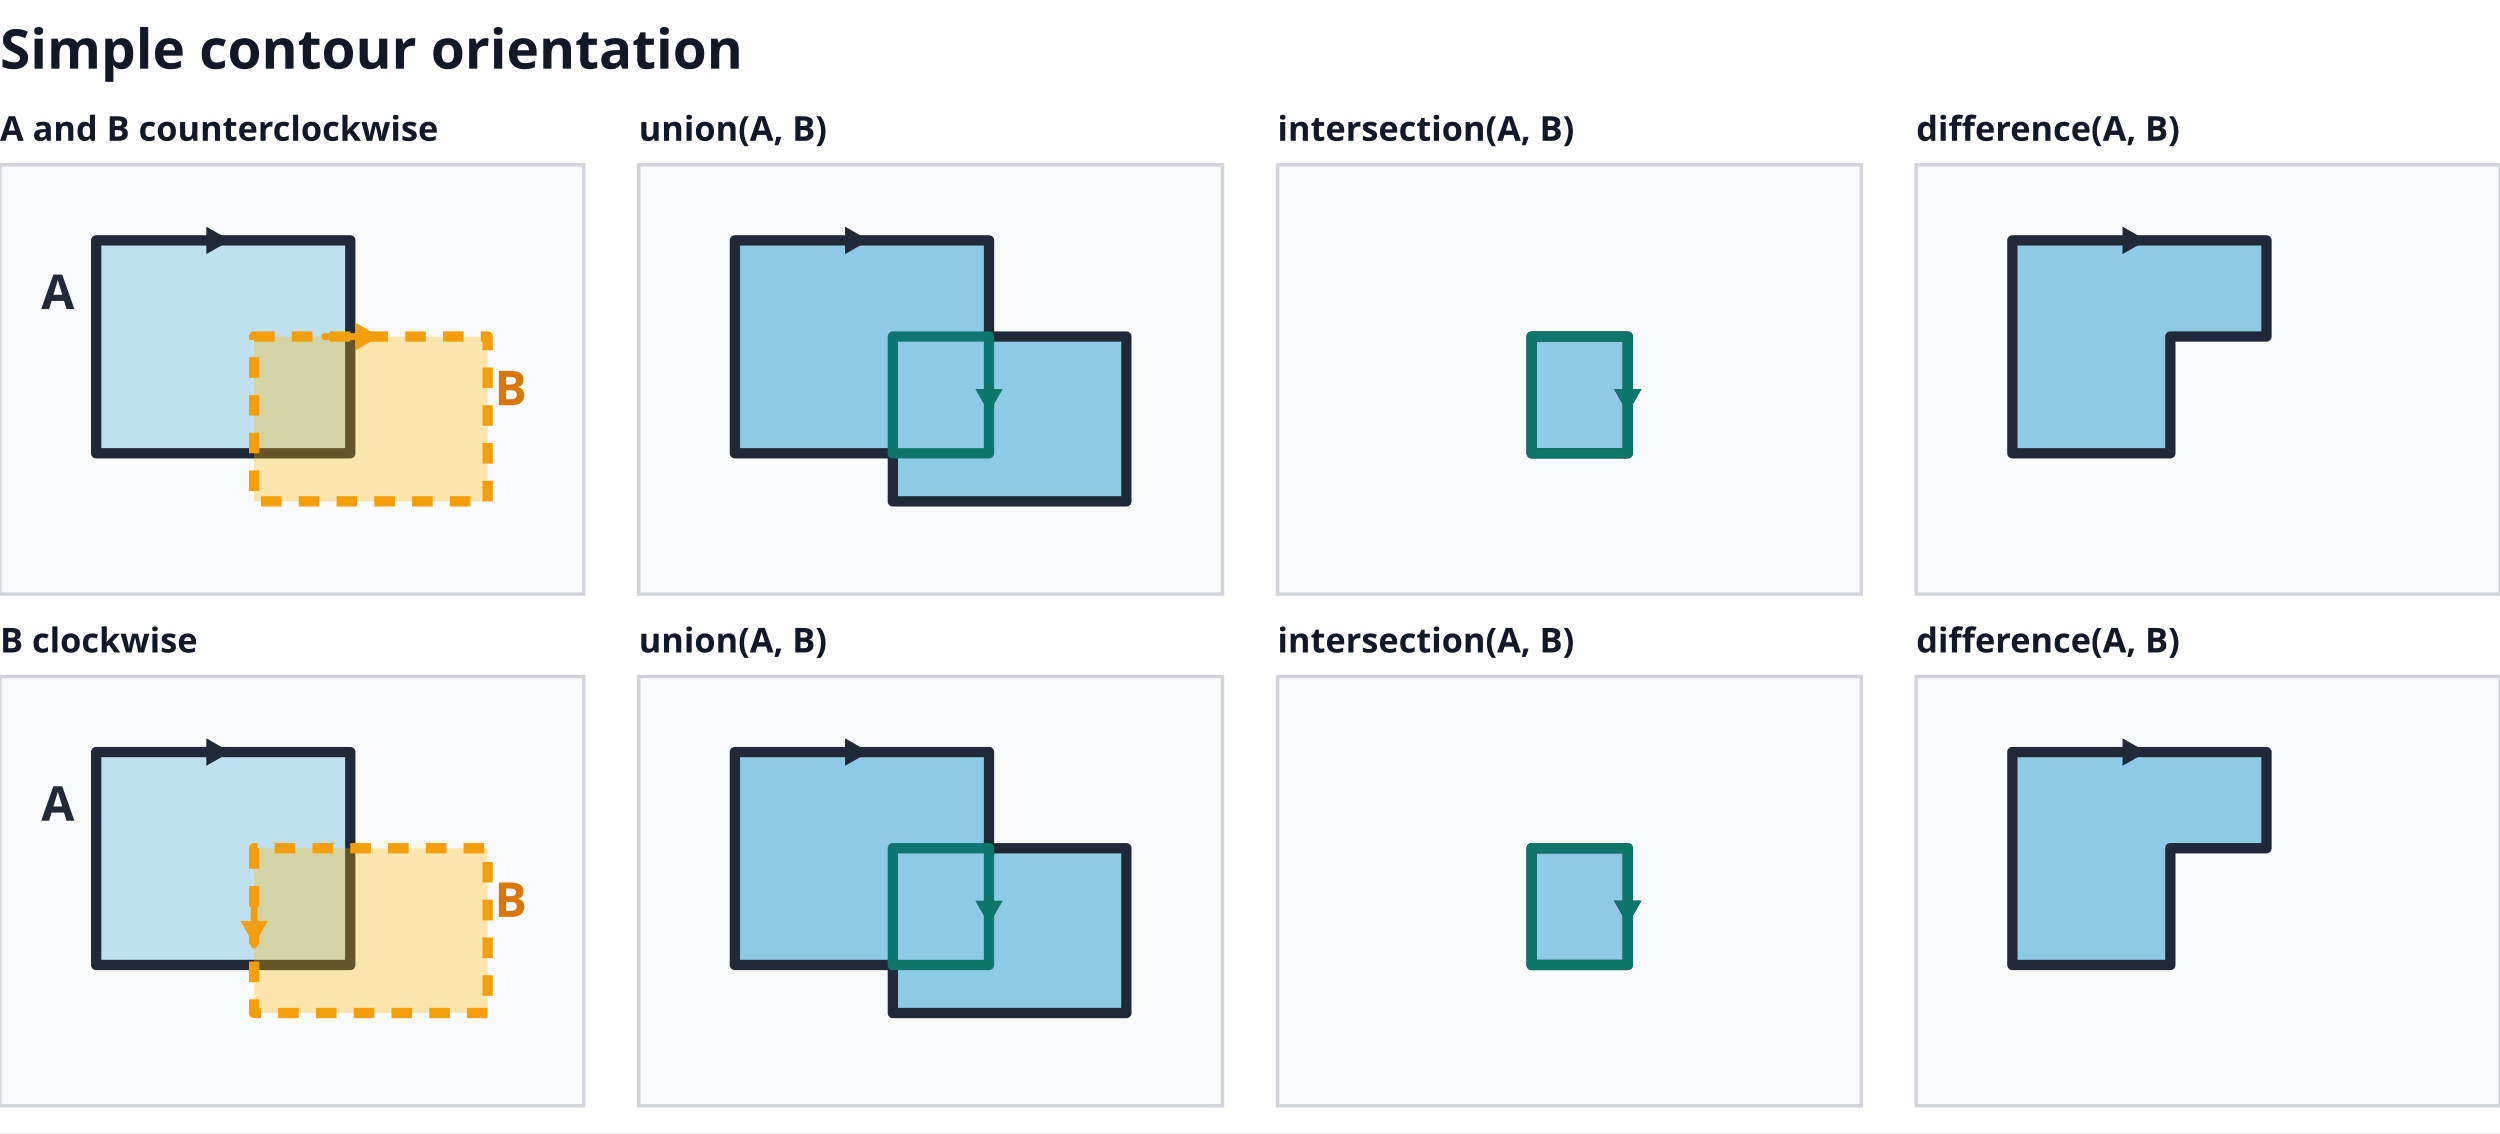
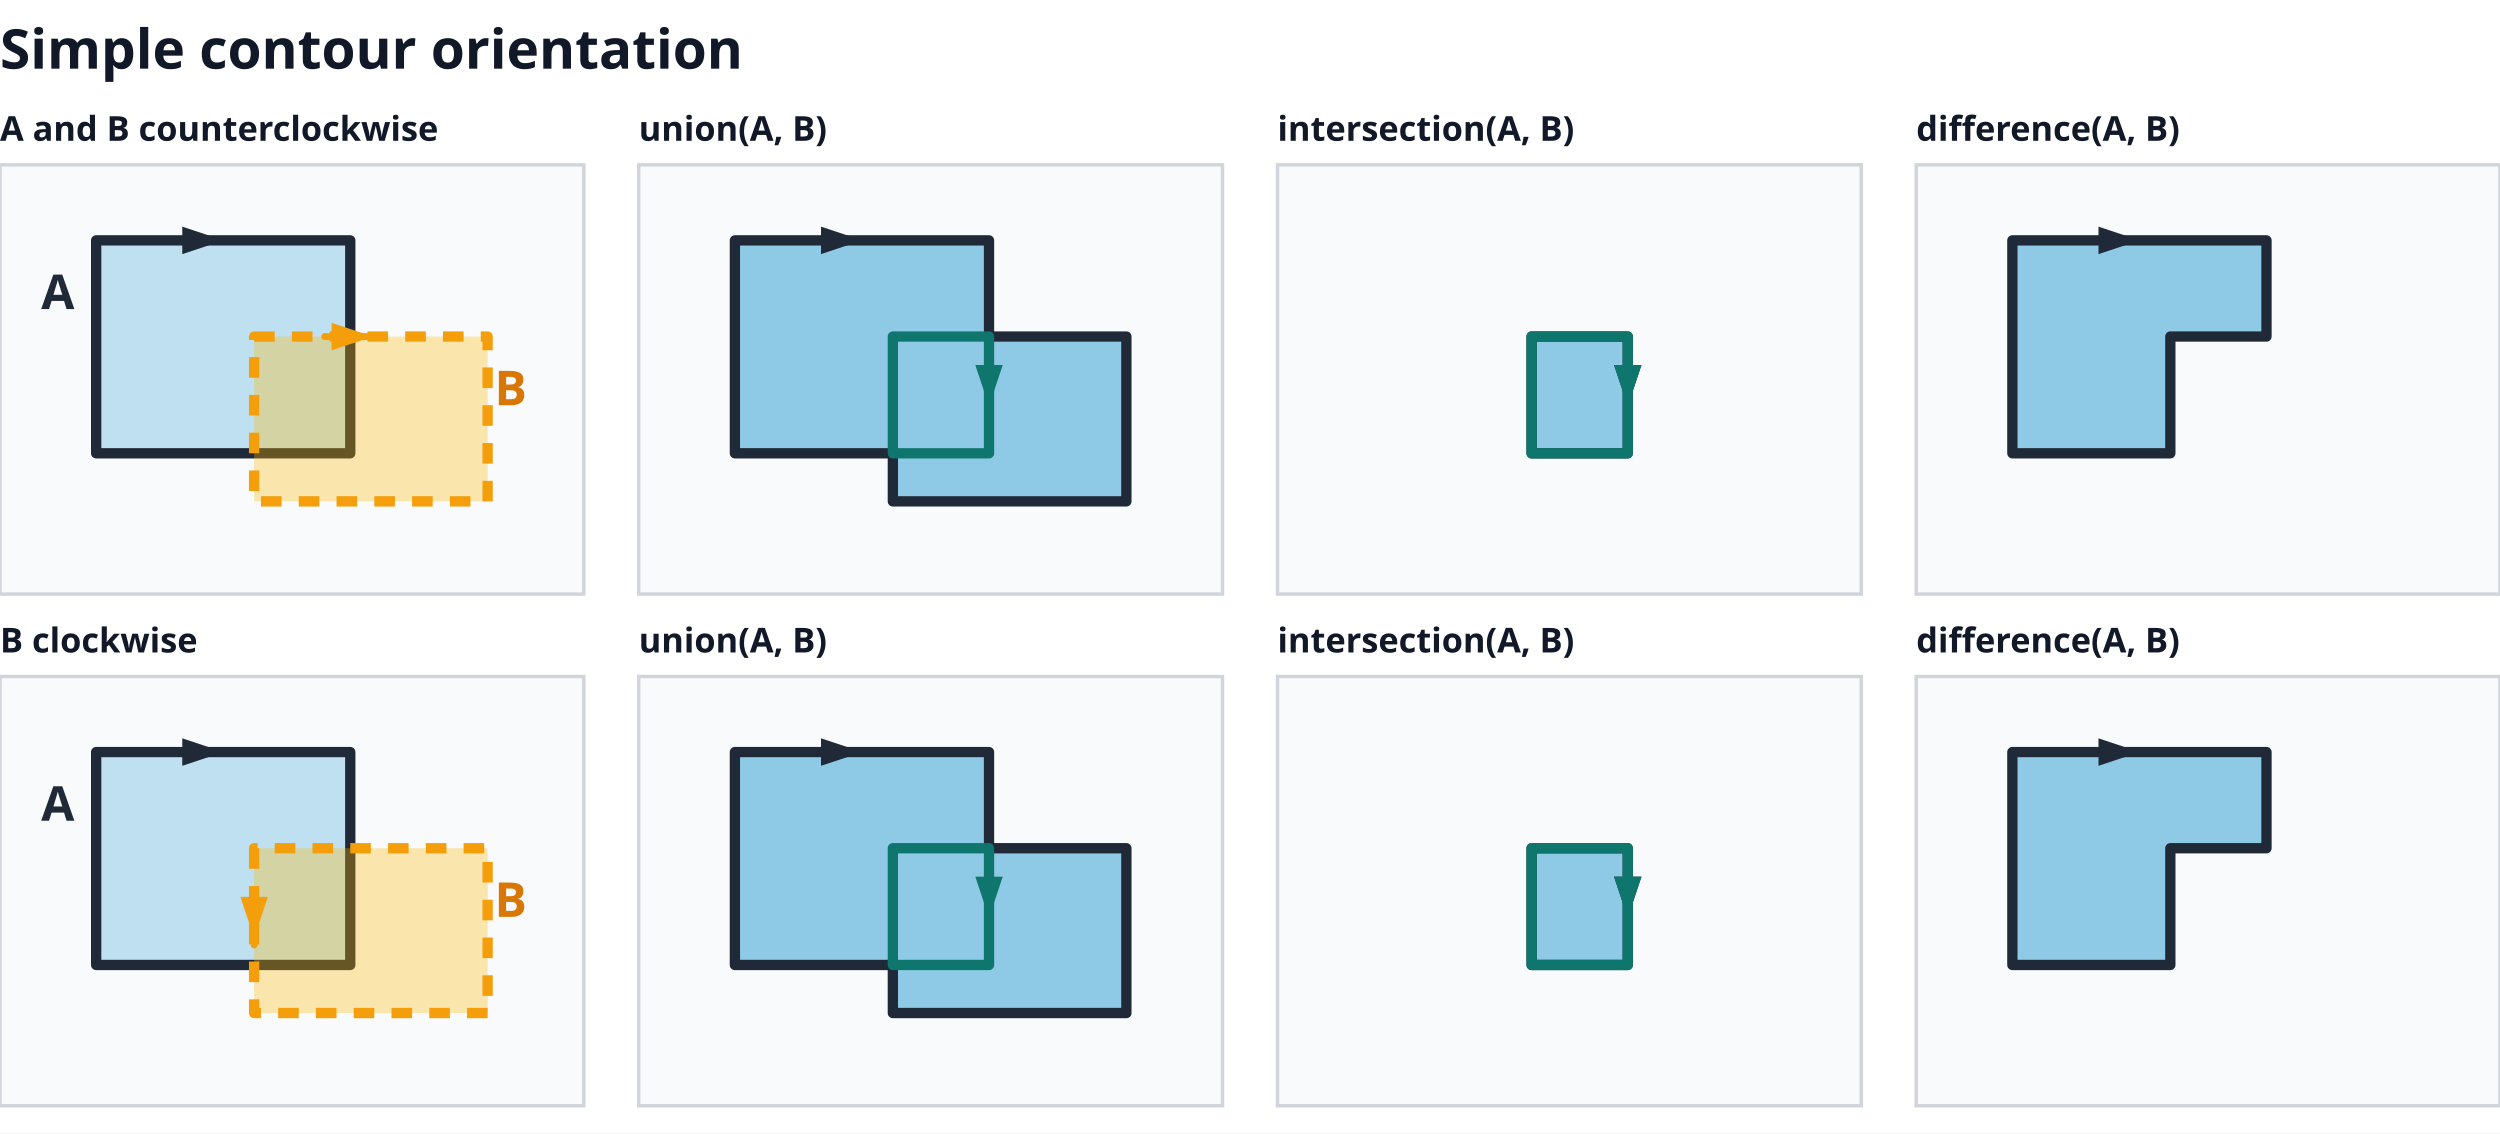
<svg xmlns="http://www.w3.org/2000/svg" viewBox="0 0 728 330">
  <rect x="0" y="0" width="728" height="330" style="fill: #ffffff; stroke: none" />
  <text x="0" y="20" font-size="16" style="fill: #111827; font-family: system-ui, sans-serif; font-weight: 700">Simple contour orientation</text>
  <rect x="0" y="48" width="170" height="125" style="fill: #f8fafc; stroke: #d1d5db; stroke-width: 1" />
  <text x="0" y="41" font-size="10" style="fill: #111827; font-family: system-ui, sans-serif; font-weight: 700">A and B counterclockwise</text>
  <path d="M 28 70 H 102 V 132 H 28 Z" style="fill: rgba(142, 202, 230, 0.55); stroke: #1f2937; stroke-width: 3; stroke-linejoin: round" />
  <path d="M 74 98 H 142 V 146 H 74 Z" style="fill: rgba(255, 183, 3, 0.32); stroke: #f59e0b; stroke-width: 3; stroke-dasharray: 6 5; stroke-linejoin: round" />
  <text x="12" y="90" font-size="14" style="fill: #1f2937; font-family: system-ui, sans-serif; font-weight: 700">A</text>
  <text x="144" y="118" font-size="14" style="fill: #d97706; font-family: system-ui, sans-serif; font-weight: 700">B</text>
  <path d="M 51.08 70 H 67.08" style="fill: none; stroke: #1f2937; stroke-width: 2; stroke-linecap: round" />
-   <path d="M 67.08 70 L 60.08 74 V 66 Z" style="fill: #1f2937; stroke: none" />
+   <path d="M 65.08 70 L 53.08 74 V 66 Z" style="fill: #1f2937; stroke: none" />
  <path d="M 94.56 98 H 110.56" style="fill: none; stroke: #f59e0b; stroke-width: 2; stroke-linecap: round" />
-   <path d="M 110.56 98 L 103.56 102 V 94 Z" style="fill: #f59e0b; stroke: none" />
+   <path d="M 108.56 98 L 96.56 102 V 94 Z" style="fill: #f59e0b; stroke: none" />
  <rect x="186" y="48" width="170" height="125" style="fill: #f8fafc; stroke: #d1d5db; stroke-width: 1" />
  <text x="186" y="41" font-size="10" style="fill: #111827; font-family: system-ui, sans-serif; font-weight: 700">union(A, B)</text>
  <path d="M 214 70 H 288 V 98 H 328 V 146 H 260 V 132 H 214 Z M 288 98 V 132 H 260 V 98 Z" style="fill: #8ecae6; fill-rule: nonzero; stroke: none" />
  <path d="M 214 70 H 288 V 98 H 328 V 146 H 260 V 132 H 214 Z" style="fill: none; stroke: #1f2937; stroke-width: 3.0; stroke-linejoin: round" />
  <path d="M 237.08 70 H 253.08" style="fill: none; stroke: #1f2937; stroke-width: 2; stroke-linecap: round" />
-   <path d="M 253.08 70 L 246.08 74 V 66 Z" style="fill: #1f2937; stroke: none" />
+   <path d="M 251.08 70 L 239.08 74 V 66 Z" style="fill: #1f2937; stroke: none" />
  <path d="M 288 98 V 132 H 260 V 98 Z" style="fill: none; stroke: #0f766e; stroke-width: 3.0; stroke-linejoin: round" />
  <path d="M 288 104.28 V 120.28" style="fill: none; stroke: #0f766e; stroke-width: 2; stroke-linecap: round" />
-   <path d="M 288 120.28 L 284 113.28 H 292 Z" style="fill: #0f766e; stroke: none" />
+   <path d="M 288 118.28 L 284 106.28 H 292 Z" style="fill: #0f766e; stroke: none" />
  <rect x="372" y="48" width="170" height="125" style="fill: #f8fafc; stroke: #d1d5db; stroke-width: 1" />
  <text x="372" y="41" font-size="10" style="fill: #111827; font-family: system-ui, sans-serif; font-weight: 700">intersection(A, B)</text>
  <path d="M 474 98 V 132 H 446 V 98 Z M 474 98 V 132 H 446 V 98 Z" style="fill: #8ecae6; fill-rule: nonzero; stroke: none" />
  <path d="M 474 98 V 132 H 446 V 98 Z" style="fill: none; stroke: #1f2937; stroke-width: 3.0; stroke-linejoin: round" />
  <path d="M 474 104.28 V 120.28" style="fill: none; stroke: #1f2937; stroke-width: 2; stroke-linecap: round" />
-   <path d="M 474 120.28 L 470 113.28 H 478 Z" style="fill: #1f2937; stroke: none" />
+   <path d="M 474 118.28 L 470 106.28 H 478 Z" style="fill: #1f2937; stroke: none" />
  <path d="M 474 98 V 132 H 446 V 98 Z" style="fill: none; stroke: #0f766e; stroke-width: 3.0; stroke-linejoin: round" />
  <path d="M 474 104.28 V 120.28" style="fill: none; stroke: #0f766e; stroke-width: 2; stroke-linecap: round" />
-   <path d="M 474 120.28 L 470 113.28 H 478 Z" style="fill: #0f766e; stroke: none" />
+   <path d="M 474 118.28 L 470 106.28 H 478 Z" style="fill: #0f766e; stroke: none" />
  <rect x="558" y="48" width="170" height="125" style="fill: #f8fafc; stroke: #d1d5db; stroke-width: 1" />
  <text x="558" y="41" font-size="10" style="fill: #111827; font-family: system-ui, sans-serif; font-weight: 700">difference(A, B)</text>
  <path d="M 586 70 H 660 V 98 H 632 V 132 H 586 Z" style="fill: #8ecae6; fill-rule: nonzero; stroke: none" />
  <path d="M 586 70 H 660 V 98 H 632 V 132 H 586 Z" style="fill: none; stroke: #1f2937; stroke-width: 3.0; stroke-linejoin: round" />
  <path d="M 609.08 70 H 625.08" style="fill: none; stroke: #1f2937; stroke-width: 2; stroke-linecap: round" />
-   <path d="M 625.08 70 L 618.08 74 V 66 Z" style="fill: #1f2937; stroke: none" />
+   <path d="M 623.08 70 L 611.08 74 V 66 Z" style="fill: #1f2937; stroke: none" />
  <rect x="0" y="197" width="170" height="125" style="fill: #f8fafc; stroke: #d1d5db; stroke-width: 1" />
  <text x="0" y="190" font-size="10" style="fill: #111827; font-family: system-ui, sans-serif; font-weight: 700">B clockwise</text>
  <path d="M 28 219 H 102 V 281 H 28 Z" style="fill: rgba(142, 202, 230, 0.55); stroke: #1f2937; stroke-width: 3; stroke-linejoin: round" />
  <path d="M 74 247 V 295 H 142 V 247 Z" style="fill: rgba(255, 183, 3, 0.32); stroke: #f59e0b; stroke-width: 3; stroke-dasharray: 6 5; stroke-linejoin: round" />
  <text x="12" y="239" font-size="14" style="fill: #1f2937; font-family: system-ui, sans-serif; font-weight: 700">A</text>
  <text x="144" y="267" font-size="14" style="fill: #d97706; font-family: system-ui, sans-serif; font-weight: 700">B</text>
  <path d="M 51.08 219 H 67.08" style="fill: none; stroke: #1f2937; stroke-width: 2; stroke-linecap: round" />
-   <path d="M 67.08 219 L 60.08 223 V 215 Z" style="fill: #1f2937; stroke: none" />
+   <path d="M 65.08 219 L 53.08 223 V 215 Z" style="fill: #1f2937; stroke: none" />
  <path d="M 74 259.16 V 275.16" style="fill: none; stroke: #f59e0b; stroke-width: 2; stroke-linecap: round" />
-   <path d="M 74 275.16 L 70 268.16 H 78 Z" style="fill: #f59e0b; stroke: none" />
+   <path d="M 74 273.16 L 70 261.16 H 78 Z" style="fill: #f59e0b; stroke: none" />
  <rect x="186" y="197" width="170" height="125" style="fill: #f8fafc; stroke: #d1d5db; stroke-width: 1" />
  <text x="186" y="190" font-size="10" style="fill: #111827; font-family: system-ui, sans-serif; font-weight: 700">union(A, B)</text>
  <path d="M 214 219 H 288 V 247 H 328 V 295 H 260 V 281 H 214 Z M 288 247 V 281 H 260 V 247 Z" style="fill: #8ecae6; fill-rule: nonzero; stroke: none" />
  <path d="M 214 219 H 288 V 247 H 328 V 295 H 260 V 281 H 214 Z" style="fill: none; stroke: #1f2937; stroke-width: 3.0; stroke-linejoin: round" />
  <path d="M 237.08 219 H 253.08" style="fill: none; stroke: #1f2937; stroke-width: 2; stroke-linecap: round" />
-   <path d="M 253.08 219 L 246.08 223 V 215 Z" style="fill: #1f2937; stroke: none" />
+   <path d="M 251.08 219 L 239.08 223 V 215 Z" style="fill: #1f2937; stroke: none" />
  <path d="M 288 247 V 281 H 260 V 247 Z" style="fill: none; stroke: #0f766e; stroke-width: 3.0; stroke-linejoin: round" />
  <path d="M 288 253.28 V 269.28" style="fill: none; stroke: #0f766e; stroke-width: 2; stroke-linecap: round" />
-   <path d="M 288 269.28 L 284 262.28 H 292 Z" style="fill: #0f766e; stroke: none" />
+   <path d="M 288 267.28 L 284 255.28 H 292 Z" style="fill: #0f766e; stroke: none" />
  <rect x="372" y="197" width="170" height="125" style="fill: #f8fafc; stroke: #d1d5db; stroke-width: 1" />
  <text x="372" y="190" font-size="10" style="fill: #111827; font-family: system-ui, sans-serif; font-weight: 700">intersection(A, B)</text>
  <path d="M 474 247 V 281 H 446 V 247 Z M 474 247 V 281 H 446 V 247 Z" style="fill: #8ecae6; fill-rule: nonzero; stroke: none" />
  <path d="M 474 247 V 281 H 446 V 247 Z" style="fill: none; stroke: #1f2937; stroke-width: 3.0; stroke-linejoin: round" />
  <path d="M 474 253.28 V 269.28" style="fill: none; stroke: #1f2937; stroke-width: 2; stroke-linecap: round" />
-   <path d="M 474 269.28 L 470 262.28 H 478 Z" style="fill: #1f2937; stroke: none" />
+   <path d="M 474 267.28 L 470 255.28 H 478 Z" style="fill: #1f2937; stroke: none" />
  <path d="M 474 247 V 281 H 446 V 247 Z" style="fill: none; stroke: #0f766e; stroke-width: 3.0; stroke-linejoin: round" />
  <path d="M 474 253.28 V 269.28" style="fill: none; stroke: #0f766e; stroke-width: 2; stroke-linecap: round" />
-   <path d="M 474 269.28 L 470 262.28 H 478 Z" style="fill: #0f766e; stroke: none" />
+   <path d="M 474 267.28 L 470 255.28 H 478 Z" style="fill: #0f766e; stroke: none" />
  <rect x="558" y="197" width="170" height="125" style="fill: #f8fafc; stroke: #d1d5db; stroke-width: 1" />
  <text x="558" y="190" font-size="10" style="fill: #111827; font-family: system-ui, sans-serif; font-weight: 700">difference(A, B)</text>
  <path d="M 586 219 H 660 V 247 H 632 V 281 H 586 Z" style="fill: #8ecae6; fill-rule: nonzero; stroke: none" />
  <path d="M 586 219 H 660 V 247 H 632 V 281 H 586 Z" style="fill: none; stroke: #1f2937; stroke-width: 3.0; stroke-linejoin: round" />
  <path d="M 609.08 219 H 625.08" style="fill: none; stroke: #1f2937; stroke-width: 2; stroke-linecap: round" />
-   <path d="M 625.08 219 L 618.08 223 V 215 Z" style="fill: #1f2937; stroke: none" />
+   <path d="M 623.08 219 L 611.08 223 V 215 Z" style="fill: #1f2937; stroke: none" />
</svg>
